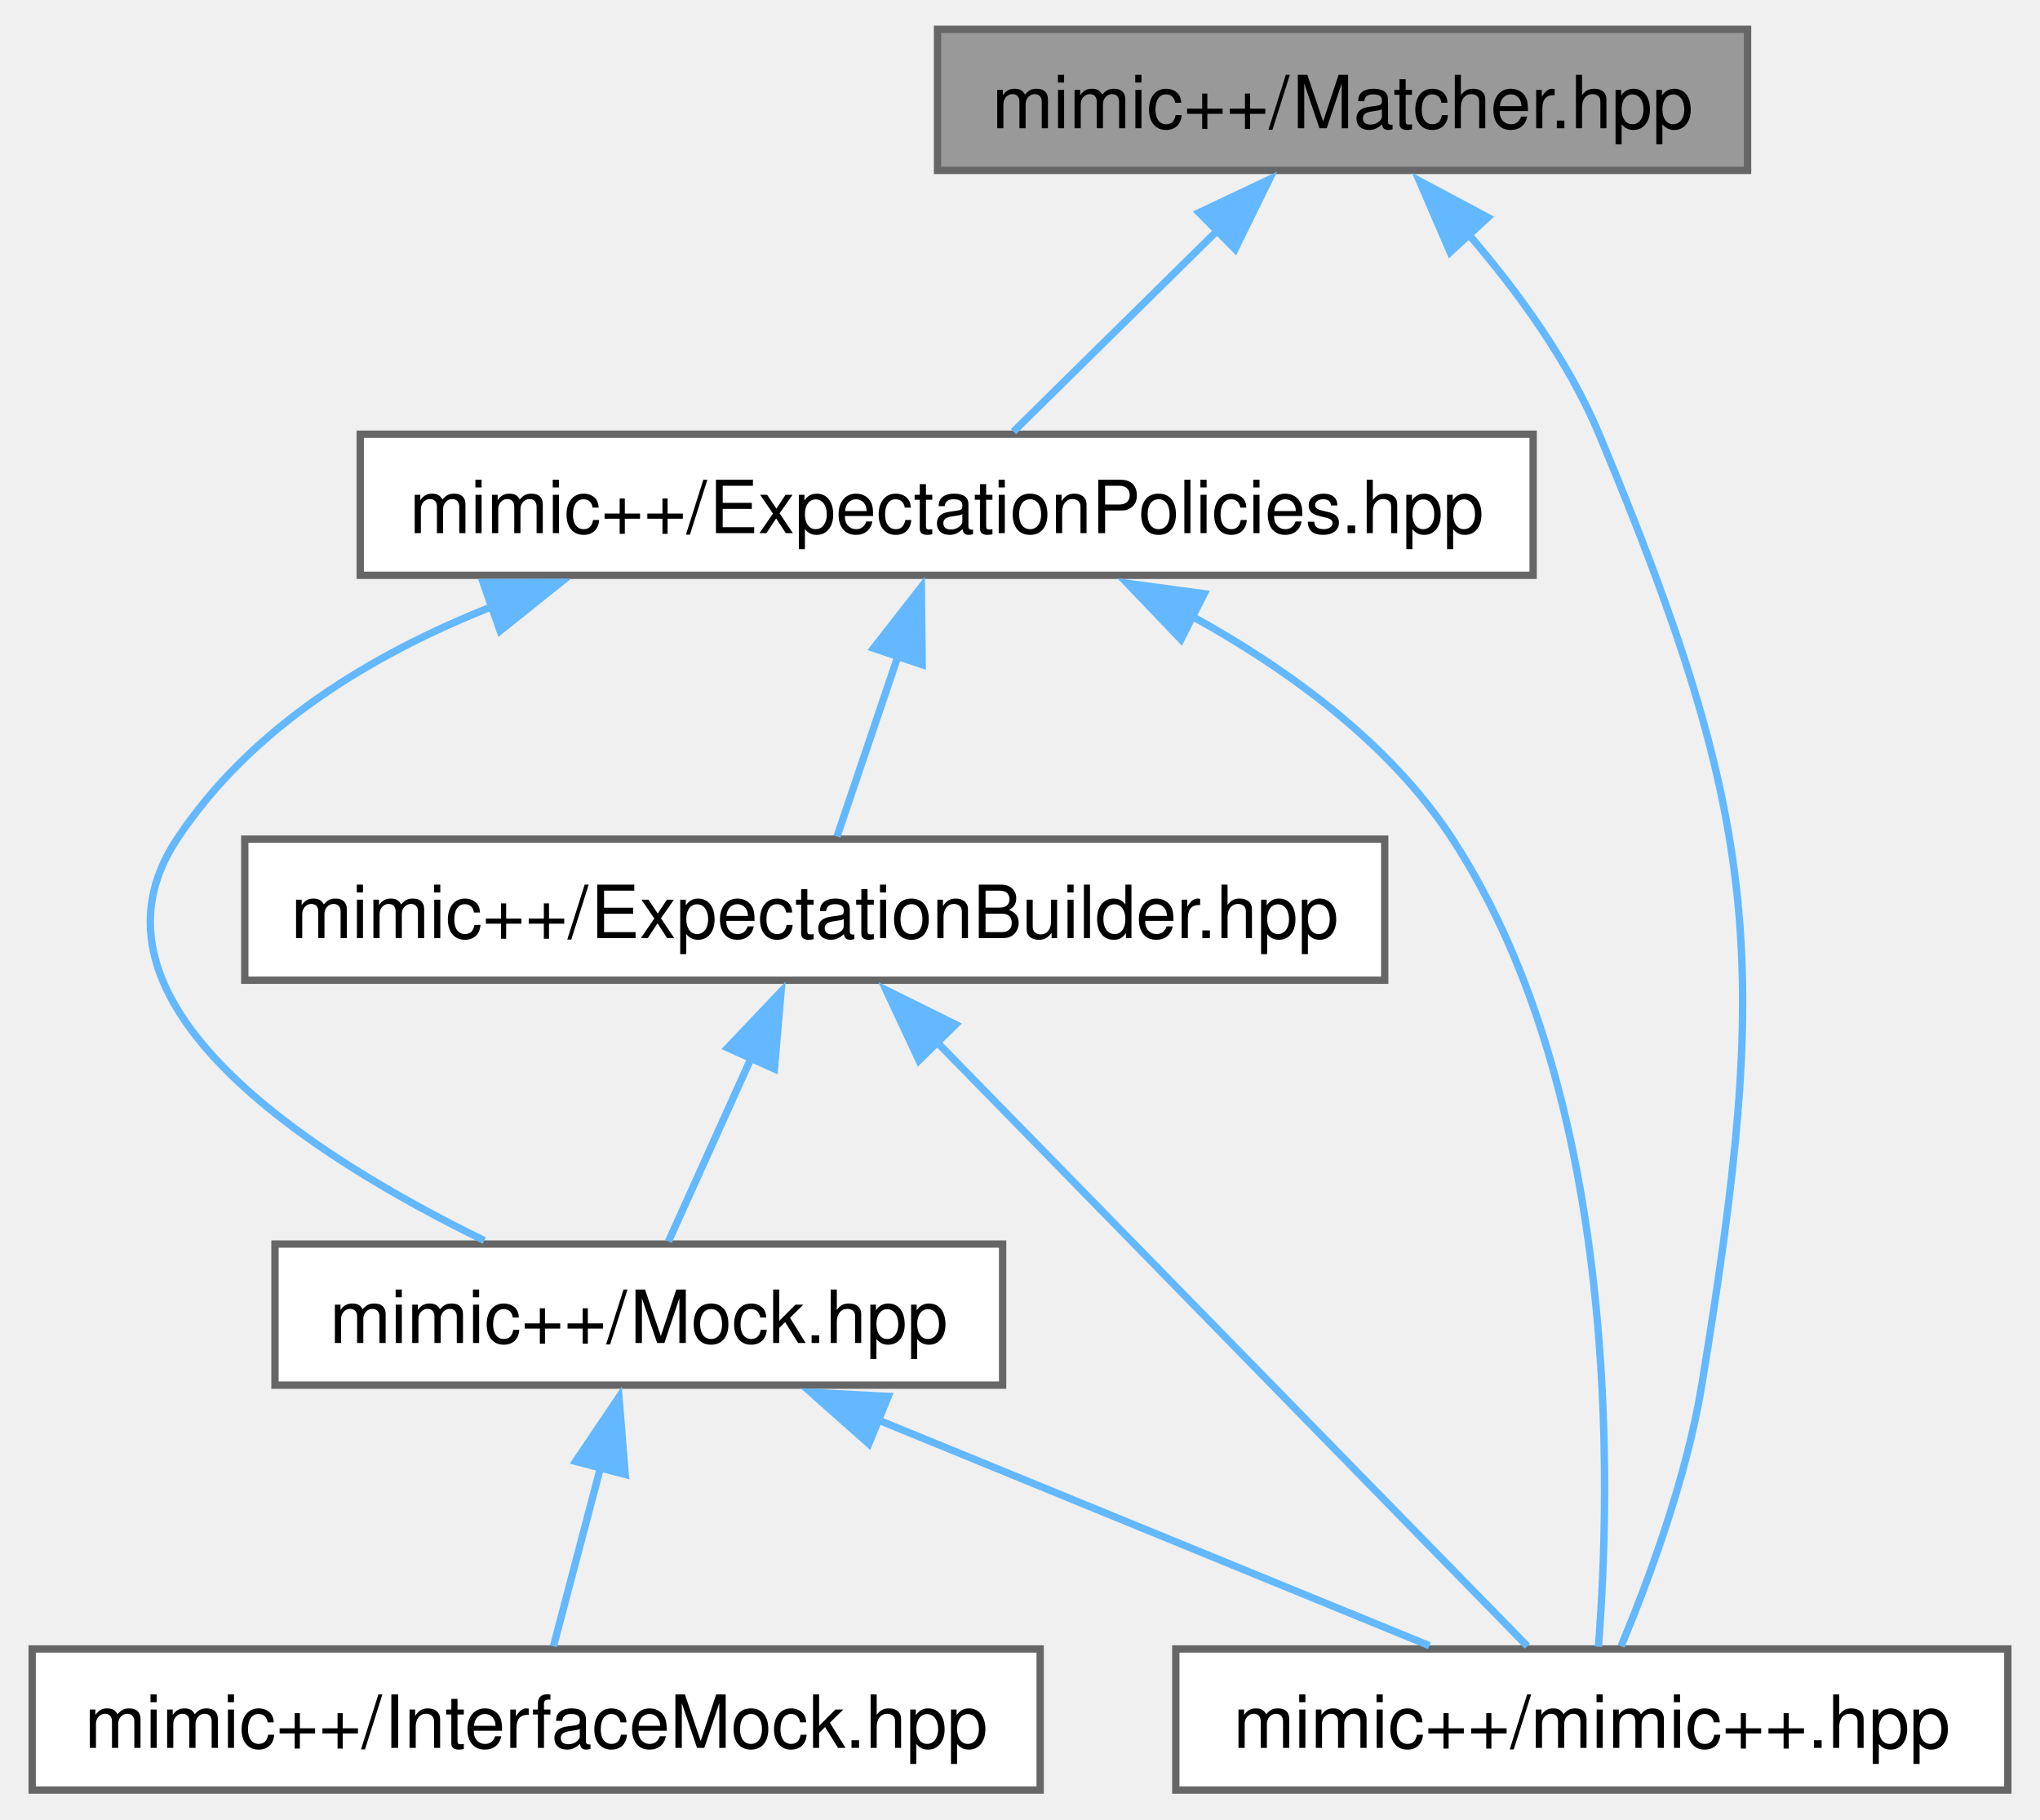
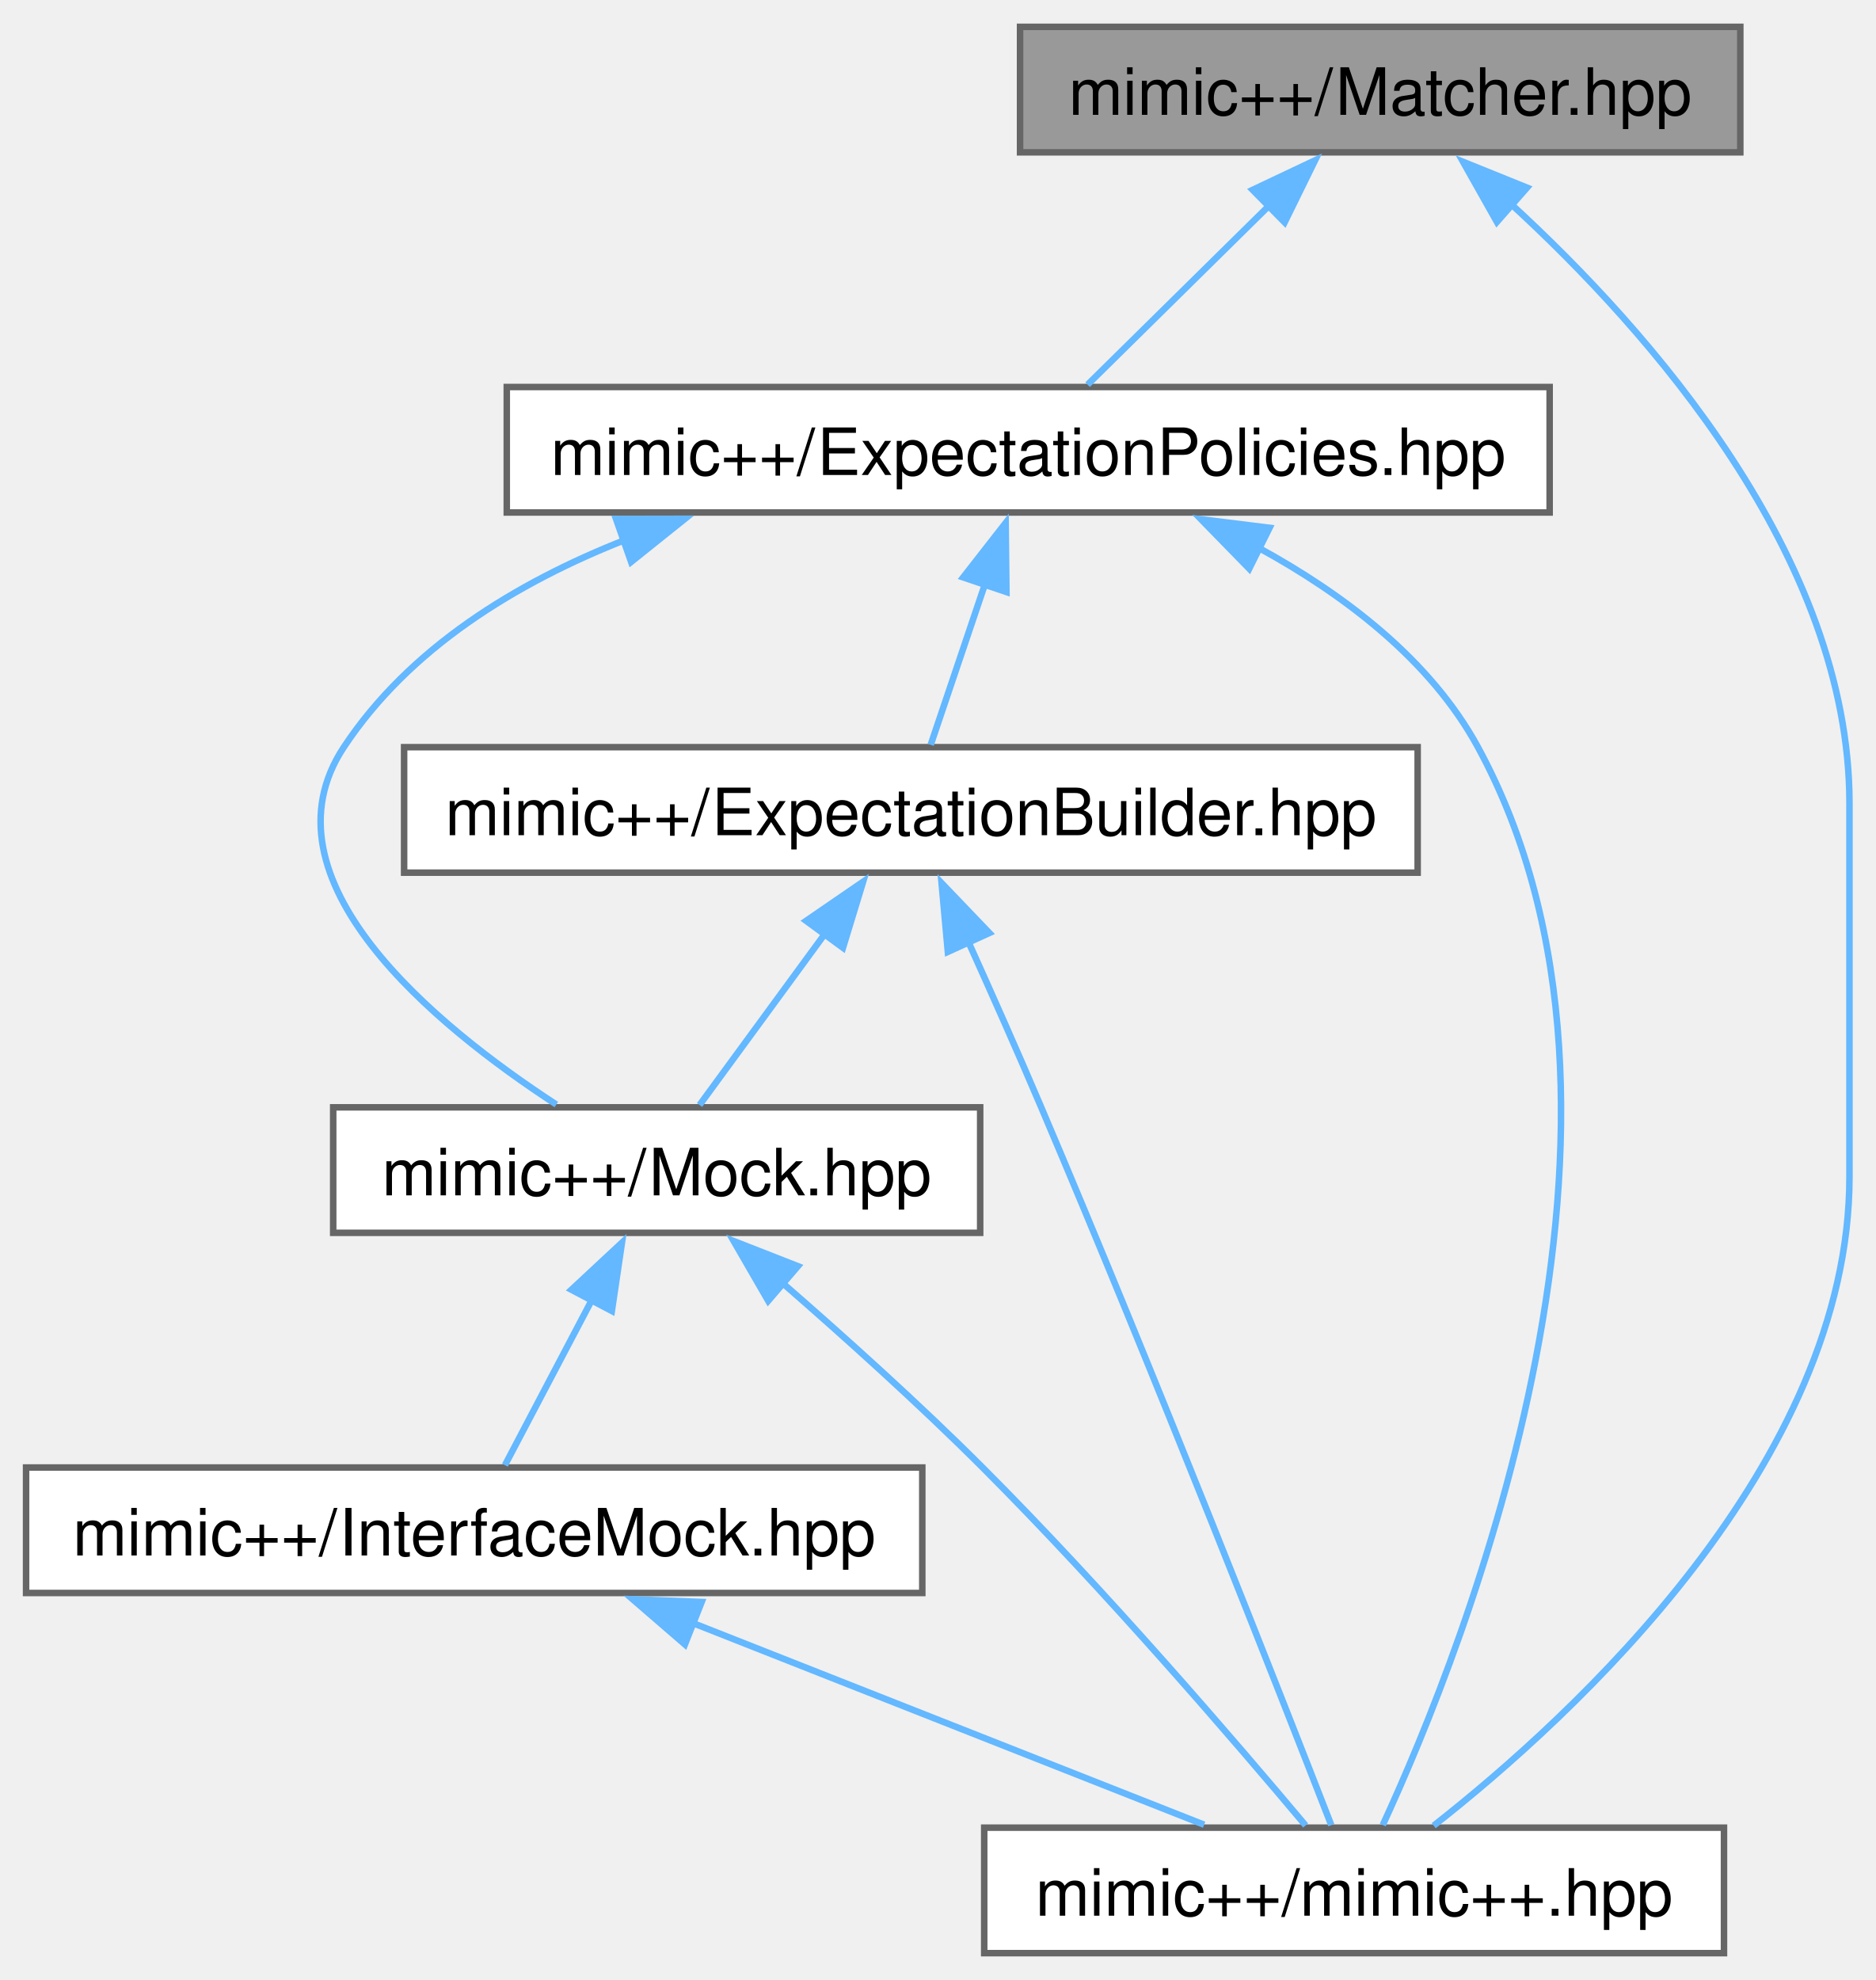
- <svg xmlns="http://www.w3.org/2000/svg" xmlns:xlink="http://www.w3.org/1999/xlink" width="278pt" height="248pt" viewBox="0.00 0.00 277.50 248.25">
-   <g id="graph0" class="graph" transform="scale(1 1) rotate(0) translate(4 244.25)">
+ <svg xmlns="http://www.w3.org/2000/svg" xmlns:xlink="http://www.w3.org/1999/xlink" width="288pt" height="304pt" viewBox="0.00 0.00 287.75 303.50">
+   <g id="graph0" class="graph" transform="scale(1 1) rotate(0) translate(4 299.5)">
    <g id="Node000001" class="node">
      <g id="a_Node000001">
        <a xlink:title=" ">
-           <polygon fill="#999999" stroke="#666666" points="234,-240.25 123.5,-240.25 123.5,-221 234,-221 234,-240.25" />
-           <text text-anchor="middle" x="178.75" y="-226.75" font-family="Helvetica,sans-Serif" font-size="10.00">mimic++/Matcher.hpp</text>
+           <polygon fill="#999999" stroke="#666666" points="263,-295.5 152.5,-295.5 152.5,-276.25 263,-276.25 263,-295.5" />
+           <text text-anchor="middle" x="207.75" y="-282" font-family="Helvetica,sans-Serif" font-size="10.00">mimic++/Matcher.hpp</text>
        </a>
      </g>
    </g>
    <g id="Node000002" class="node">
      <g id="a_Node000002">
        <a xlink:href="../../d8/de5/_expectation_policies_8hpp.html" target="_top" xlink:title=" ">
-           <polygon fill="white" stroke="#666666" points="204.75,-185 44.75,-185 44.75,-165.75 204.75,-165.75 204.75,-185" />
-           <text text-anchor="middle" x="124.75" y="-171.5" font-family="Helvetica,sans-Serif" font-size="10.00">mimic++/ExpectationPolicies.hpp</text>
+           <polygon fill="white" stroke="#666666" points="233.75,-240.25 73.75,-240.25 73.75,-221 233.75,-221 233.75,-240.25" />
+           <text text-anchor="middle" x="153.75" y="-226.75" font-family="Helvetica,sans-Serif" font-size="10.00">mimic++/ExpectationPolicies.hpp</text>
        </a>
      </g>
    </g>
    <g id="edge1_Node000001_Node000002" class="edge">
      <g id="a_edge1_Node000001_Node000002">
        <a xlink:title=" ">
-           <path fill="none" stroke="#63b8ff" d="M161.71,-212.82C152.49,-203.73 141.46,-192.85 133.86,-185.36" />
-           <polygon fill="#63b8ff" stroke="#63b8ff" points="159.18,-215.24 168.76,-219.77 164.09,-210.26 159.18,-215.24" />
+           <path fill="none" stroke="#63b8ff" d="M190.71,-268.07C181.49,-258.98 170.46,-248.1 162.86,-240.61" />
+           <polygon fill="#63b8ff" stroke="#63b8ff" points="188.18,-270.49 197.76,-275.02 193.09,-265.51 188.18,-270.49" />
        </a>
      </g>
    </g>
    <g id="Node000006" class="node">
      <g id="a_Node000006">
        <a xlink:href="../../d0/db9/mimic_09_09_8hpp.html" target="_top" xlink:title=" ">
-           <polygon fill="white" stroke="#666666" points="269.5,-19.25 156,-19.25 156,0 269.5,0 269.5,-19.25" />
-           <text text-anchor="middle" x="212.75" y="-5.75" font-family="Helvetica,sans-Serif" font-size="10.00">mimic++/mimic++.hpp</text>
+           <polygon fill="white" stroke="#666666" points="260.5,-19.25 147,-19.25 147,0 260.5,0 260.5,-19.25" />
+           <text text-anchor="middle" x="203.75" y="-5.75" font-family="Helvetica,sans-Serif" font-size="10.00">mimic++/mimic++.hpp</text>
        </a>
      </g>
    </g>
-     <g id="edge9_Node000001_Node000006" class="edge">
-       <g id="a_edge9_Node000001_Node000006">
+     <g id="edge10_Node000001_Node000006" class="edge">
+       <g id="a_edge10_Node000001_Node000006">
        <a xlink:title=" ">
-           <path fill="none" stroke="#63b8ff" d="M195.94,-212.28C202.59,-204.55 209.6,-194.95 213.75,-185 236.1,-131.48 237.11,-112.49 227.75,-55.25 225.67,-42.51 220.44,-28.49 216.75,-19.63" />
-           <polygon fill="#63b8ff" stroke="#63b8ff" points="193.43,-209.84 189.23,-219.57 198.58,-214.58 193.43,-209.84" />
+           <path fill="none" stroke="#63b8ff" d="M227.76,-268.38C249.06,-248.85 279.75,-214.16 279.75,-176.38 279.75,-176.38 279.75,-176.38 279.75,-119.12 279.75,-75.2 237.44,-36.42 215.96,-19.56" />
+           <polygon fill="#63b8ff" stroke="#63b8ff" points="225.66,-265.57 220.46,-274.8 230.28,-270.83 225.66,-265.57" />
        </a>
      </g>
    </g>
    <g id="Node000003" class="node">
      <g id="a_Node000003">
        <a xlink:href="../../d2/d4f/_expectation_builder_8hpp.html" target="_top" xlink:title=" ">
-           <polygon fill="white" stroke="#666666" points="184.5,-129.75 29,-129.75 29,-110.5 184.5,-110.5 184.5,-129.75" />
-           <text text-anchor="middle" x="106.75" y="-116.25" font-family="Helvetica,sans-Serif" font-size="10.00">mimic++/ExpectationBuilder.hpp</text>
+           <polygon fill="white" stroke="#666666" points="213.5,-185 58,-185 58,-165.75 213.5,-165.75 213.5,-185" />
+           <text text-anchor="middle" x="135.75" y="-171.5" font-family="Helvetica,sans-Serif" font-size="10.00">mimic++/ExpectationBuilder.hpp</text>
        </a>
      </g>
    </g>
    <g id="edge2_Node000002_Node000003" class="edge">
      <g id="a_edge2_Node000002_Node000003">
        <a xlink:title=" ">
-           <path fill="none" stroke="#63b8ff" d="M118.1,-154.71C115.25,-146.27 112.06,-136.83 109.79,-130.11" />
-           <polygon fill="#63b8ff" stroke="#63b8ff" points="114.77,-155.8 121.29,-164.15 121.41,-153.55 114.77,-155.8" />
+           <path fill="none" stroke="#63b8ff" d="M147.1,-209.96C144.25,-201.52 141.06,-192.08 138.79,-185.36" />
+           <polygon fill="#63b8ff" stroke="#63b8ff" points="143.77,-211.05 150.29,-219.4 150.41,-208.8 143.77,-211.05" />
        </a>
      </g>
    </g>
    <g id="Node000004" class="node">
      <g id="a_Node000004">
        <a xlink:href="../../d5/dc5/_mock_8hpp.html" target="_top" xlink:title=" ">
-           <polygon fill="white" stroke="#666666" points="132.38,-74.5 33.12,-74.5 33.12,-55.25 132.38,-55.25 132.38,-74.5" />
-           <text text-anchor="middle" x="82.75" y="-61" font-family="Helvetica,sans-Serif" font-size="10.00">mimic++/Mock.hpp</text>
+           <polygon fill="white" stroke="#666666" points="146.38,-129.75 47.12,-129.75 47.12,-110.5 146.38,-110.5 146.38,-129.75" />
+           <text text-anchor="middle" x="96.75" y="-116.25" font-family="Helvetica,sans-Serif" font-size="10.00">mimic++/Mock.hpp</text>
        </a>
      </g>
    </g>
-     <g id="edge7_Node000002_Node000004" class="edge">
-       <g id="a_edge7_Node000002_Node000004">
+     <g id="edge8_Node000002_Node000004" class="edge">
+       <g id="a_edge8_Node000002_Node000004">
        <a xlink:title=" ">
-           <path fill="none" stroke="#63b8ff" d="M63.02,-161.59C46.17,-154.97 29.8,-144.93 19.75,-129.75 5.05,-107.54 38.1,-86.5 61.67,-74.98" />
-           <polygon fill="#63b8ff" stroke="#63b8ff" points="61.51,-164.77 72.1,-164.79 63.83,-158.17 61.51,-164.77" />
+           <path fill="none" stroke="#63b8ff" d="M92.02,-216.84C75.17,-210.22 58.8,-200.18 48.75,-185 35.36,-164.75 62.7,-142.34 81.35,-130.18" />
+           <polygon fill="#63b8ff" stroke="#63b8ff" points="90.51,-220.02 101.1,-220.04 92.83,-213.42 90.51,-220.02" />
        </a>
      </g>
    </g>
-     <g id="edge8_Node000002_Node000006" class="edge">
-       <g id="a_edge8_Node000002_Node000006">
+     <g id="edge9_Node000002_Node000006" class="edge">
+       <g id="a_edge9_Node000002_Node000006">
        <a xlink:title=" ">
-           <path fill="none" stroke="#63b8ff" d="M158.24,-160.15C171.32,-152.93 185.21,-142.86 193.75,-129.75 216.84,-94.3 215.32,-40.63 213.65,-19.56" />
-           <polygon fill="#63b8ff" stroke="#63b8ff" points="156.71,-157 149.38,-164.66 159.88,-163.24 156.71,-157" />
+           <path fill="none" stroke="#63b8ff" d="M189.14,-215.56C202.13,-208.46 215.43,-198.45 222.75,-185 253.46,-128.56 220.64,-46.7 208.15,-19.66" />
+           <polygon fill="#63b8ff" stroke="#63b8ff" points="187.66,-212.38 180.26,-219.96 190.78,-218.65 187.66,-212.38" />
        </a>
      </g>
    </g>
    <g id="edge3_Node000003_Node000004" class="edge">
      <g id="a_edge3_Node000003_Node000004">
        <a xlink:title=" ">
-           <path fill="none" stroke="#63b8ff" d="M98.15,-100.04C94.28,-91.46 89.9,-81.73 86.8,-74.86" />
-           <polygon fill="#63b8ff" stroke="#63b8ff" points="94.87,-101.27 102.16,-108.95 101.25,-98.4 94.87,-101.27" />
+           <path fill="none" stroke="#63b8ff" d="M122.61,-156.44C116.13,-147.59 108.59,-137.29 103.33,-130.11" />
+           <polygon fill="#63b8ff" stroke="#63b8ff" points="119.68,-158.36 128.42,-164.36 125.33,-154.23 119.68,-158.36" />
        </a>
      </g>
    </g>
-     <g id="edge6_Node000003_Node000006" class="edge">
-       <g id="a_edge6_Node000003_Node000006">
+     <g id="edge7_Node000003_Node000006" class="edge">
+       <g id="a_edge7_Node000003_Node000006">
        <a xlink:title=" ">
-           <path fill="none" stroke="#63b8ff" d="M123.2,-102.28C145.96,-78.99 186.23,-37.77 203.96,-19.63" />
-           <polygon fill="#63b8ff" stroke="#63b8ff" points="120.97,-99.56 116.48,-109.16 125.97,-104.46 120.97,-99.56" />
+           <path fill="none" stroke="#63b8ff" d="M144.53,-155.23C148.08,-147.36 152.18,-138.15 155.75,-129.75 173.12,-88.92 192.49,-39.58 200.25,-19.64" />
+           <polygon fill="#63b8ff" stroke="#63b8ff" points="141.42,-153.6 140.46,-164.15 147.79,-156.5 141.42,-153.6" />
        </a>
      </g>
    </g>
    <g id="Node000005" class="node">
      <g id="a_Node000005">
        <a xlink:href="../../d9/dc3/_interface_mock_8hpp.html" target="_top" xlink:title=" ">
-           <polygon fill="white" stroke="#666666" points="137.5,-19.25 0,-19.25 0,0 137.5,0 137.5,-19.25" />
-           <text text-anchor="middle" x="68.75" y="-5.75" font-family="Helvetica,sans-Serif" font-size="10.00">mimic++/InterfaceMock.hpp</text>
+           <polygon fill="white" stroke="#666666" points="137.5,-74.5 0,-74.5 0,-55.25 137.5,-55.25 137.5,-74.5" />
+           <text text-anchor="middle" x="68.75" y="-61" font-family="Helvetica,sans-Serif" font-size="10.00">mimic++/InterfaceMock.hpp</text>
        </a>
      </g>
    </g>
    <g id="edge4_Node000004_Node000005" class="edge">
      <g id="a_edge4_Node000004_Node000005">
        <a xlink:title=" ">
-           <path fill="none" stroke="#63b8ff" d="M77.58,-44.21C75.36,-35.77 72.88,-26.33 71.11,-19.61" />
-           <polygon fill="#63b8ff" stroke="#63b8ff" points="74.13,-44.84 80.05,-53.62 80.9,-43.06 74.13,-44.84" />
+           <path fill="none" stroke="#63b8ff" d="M86.87,-100.33C82.32,-91.67 77.13,-81.81 73.47,-74.86" />
+           <polygon fill="#63b8ff" stroke="#63b8ff" points="83.67,-101.77 91.42,-108.99 89.87,-98.51 83.67,-101.77" />
        </a>
      </g>
    </g>
-     <g id="edge5_Node000004_Node000006" class="edge">
-       <g id="a_edge5_Node000004_Node000006">
+     <g id="edge6_Node000004_Node000006" class="edge">
+       <g id="a_edge6_Node000004_Node000006">
        <a xlink:title=" ">
-           <path fill="none" stroke="#63b8ff" d="M115.32,-50.53C138.82,-40.91 169.92,-28.17 190.59,-19.7" />
-           <polygon fill="#63b8ff" stroke="#63b8ff" points="114.13,-47.24 106.2,-54.27 116.78,-53.72 114.13,-47.24" />
+           <path fill="none" stroke="#63b8ff" d="M116.09,-102.77C125.56,-94.53 137,-84.25 146.75,-74.5 165.46,-55.79 185.71,-32.22 196.31,-19.59" />
+           <polygon fill="#63b8ff" stroke="#63b8ff" points="113.86,-100.07 108.56,-109.24 118.42,-105.38 113.86,-100.07" />
+         </a>
+       </g>
+     </g>
+     <g id="edge5_Node000005_Node000006" class="edge">
+       <g id="a_edge5_Node000005_Node000006">
+         <a xlink:title=" ">
+           <path fill="none" stroke="#63b8ff" d="M102.24,-50.66C126.68,-41.02 159.17,-28.21 180.74,-19.7" />
+           <polygon fill="#63b8ff" stroke="#63b8ff" points="101.08,-47.36 93.06,-54.29 103.65,-53.87 101.08,-47.36" />
        </a>
      </g>
    </g>
  </g>
</svg>
